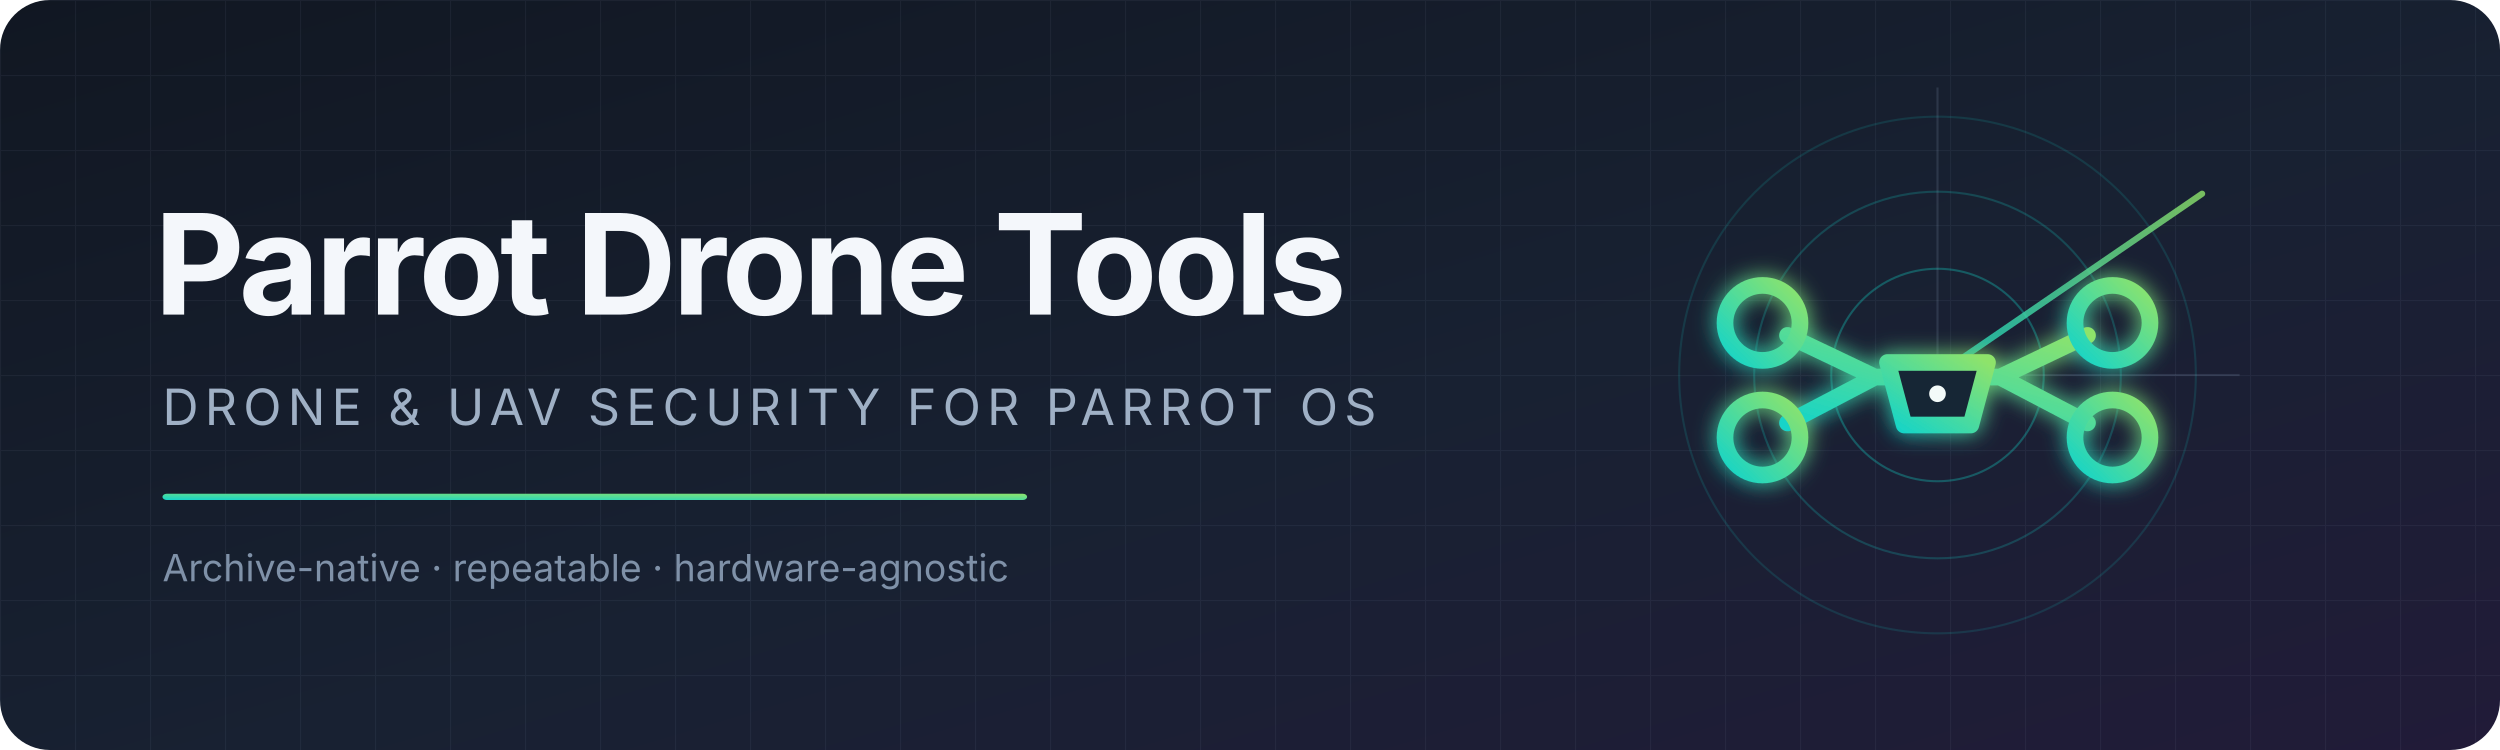
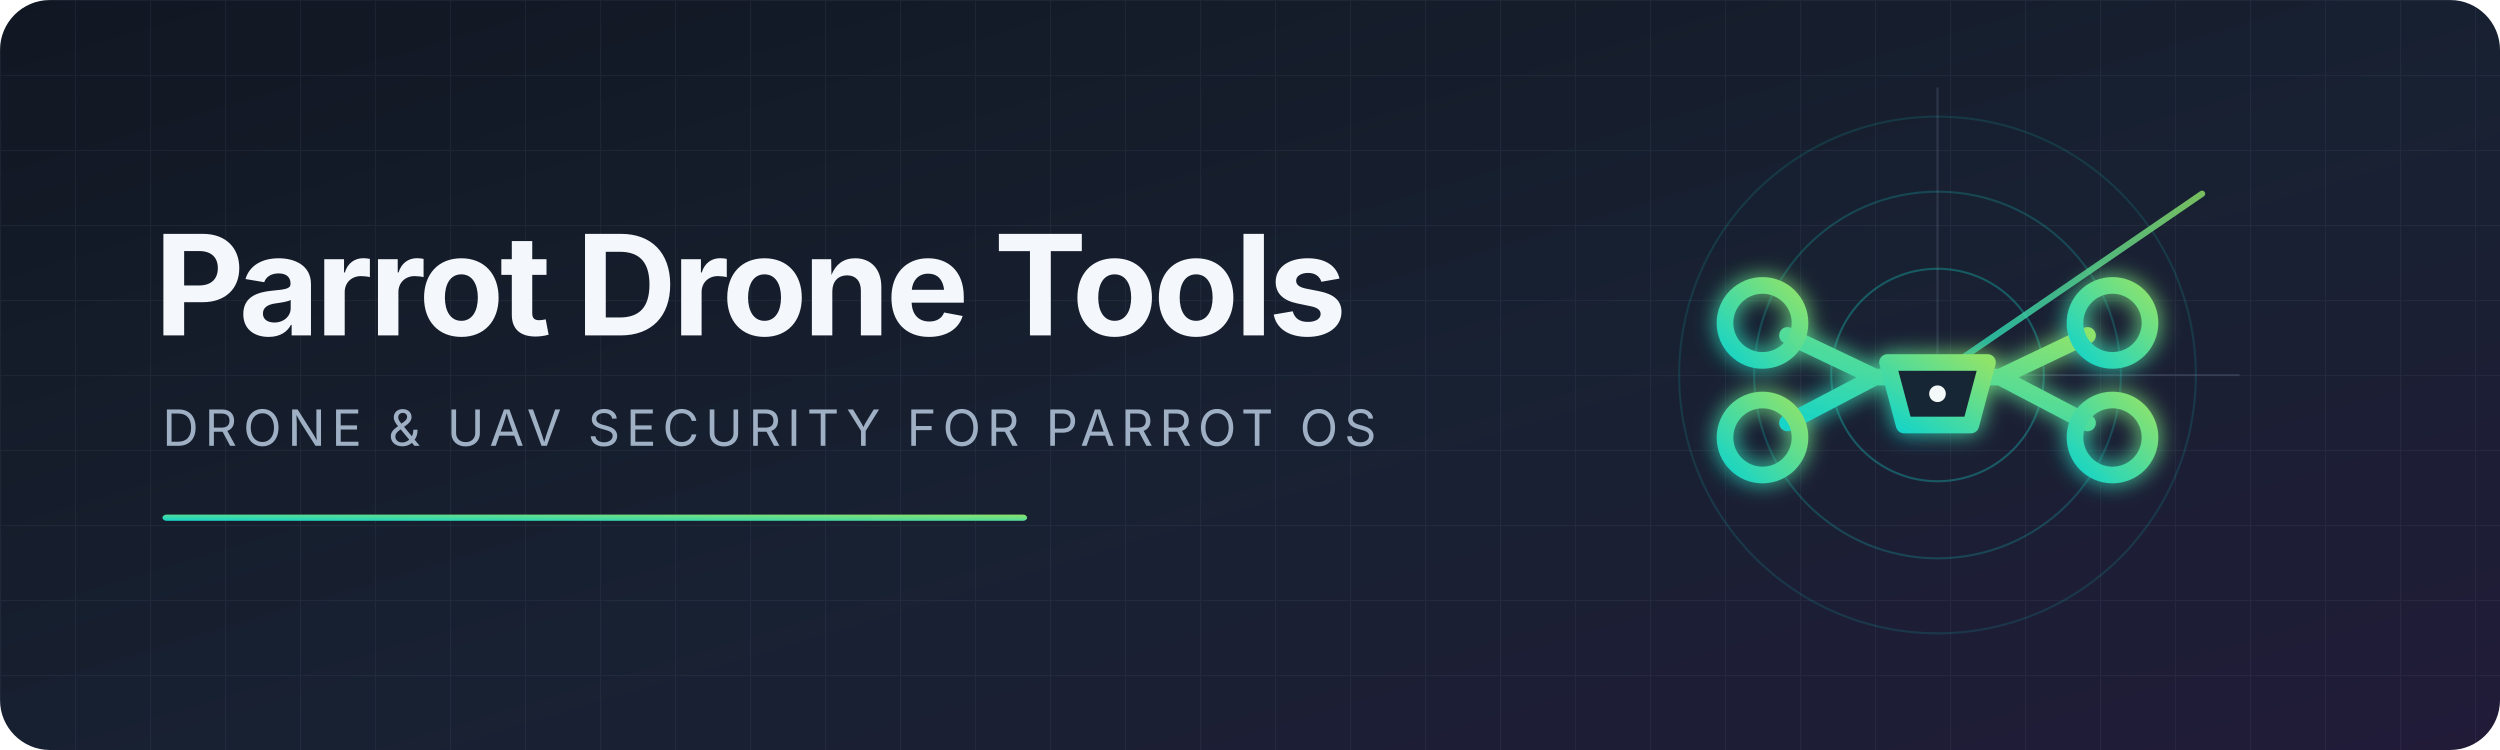
<svg xmlns="http://www.w3.org/2000/svg" viewBox="0 0 1200 360" role="img" aria-labelledby="title desc">
  <defs>
    <linearGradient id="bg" x1="0" y1="0" x2="1" y2="1">
      <stop offset="0" stop-color="#111722" />
      <stop offset=".55" stop-color="#182132" />
      <stop offset="1" stop-color="#211b38" />
    </linearGradient>
    <linearGradient id="signal" x1="0" y1="1" x2="1" y2="0">
      <stop offset="0" stop-color="#15d4c8" />
      <stop offset="1" stop-color="#8ee36b" />
    </linearGradient>
    <filter id="glow" x="-50%" y="-50%" width="200%" height="200%">
      <feGaussianBlur stdDeviation="5" result="blur" />
      <feMerge>
        <feMergeNode in="blur" />
        <feMergeNode in="SourceGraphic" />
      </feMerge>
    </filter>
    <pattern id="grid" width="36" height="36" patternUnits="userSpaceOnUse">
      <path d="M36 0H0V36" fill="none" stroke="#9db1cb" stroke-opacity=".07" />
    </pattern>
  </defs>
  <rect width="1200" height="360" rx="24" fill="url(#bg)" />
  <rect width="1200" height="360" rx="24" fill="url(#grid)" />
  <circle cx="930" cy="180" r="124" fill="none" stroke="#15d4c8" stroke-opacity=".14" />
  <circle cx="930" cy="180" r="88" fill="none" stroke="#15d4c8" stroke-opacity=".22" />
  <circle cx="930" cy="180" r="51" fill="none" stroke="#15d4c8" stroke-opacity=".32" />
  <path d="M930 180 1057 93" stroke="url(#signal)" stroke-width="3" stroke-linecap="round" opacity=".8" />
  <path d="M930 180h145M930 180V42" stroke="#8fa4bd" stroke-opacity=".18" />
  <g fill="none" stroke="url(#signal)" stroke-width="8" stroke-linecap="round" stroke-linejoin="round" filter="url(#glow)">
    <path d="M858 161 900 181h60l42-20M900 181l-42 22M960 181l42 22" />
    <path d="M906 174h48l-8 30h-32z" fill="#182534" />
    <circle cx="846" cy="155" r="18" />
    <circle cx="1014" cy="155" r="18" />
    <circle cx="846" cy="210" r="18" />
    <circle cx="1014" cy="210" r="18" />
  </g>
  <circle cx="930" cy="189" r="4" fill="#f3faf9" />
  <g font-family="Inter,Segoe UI,Arial,sans-serif">
-     <text x="74" y="151" fill="#f4f7fb" font-size="67" font-weight="700" letter-spacing="-2">Parrot Drone Tools</text>
-     <text x="78" y="204" fill="#9fb0c5" font-size="24" letter-spacing="3">DRONE &amp; UAV SECURITY FOR PARROT OS</text>
-     <rect x="78" y="237" width="415" height="3" rx="2" fill="url(#signal)" />
-     <text x="78" y="279" fill="#7f91a8" font-size="18">Archive-native · repeatable · hardware-agnostic</text>
+     <text x="74" y="161" fill="#f4f7fb" font-size="67" font-weight="700" letter-spacing="-2">Parrot Drone Tools</text>
+     <text x="78" y="214" fill="#9fb0c5" font-size="24" letter-spacing="3">DRONE &amp; UAV SECURITY FOR PARROT OS</text>
+     <rect x="78" y="247" width="415" height="3" rx="2" fill="url(#signal)" />
  </g>
</svg>
